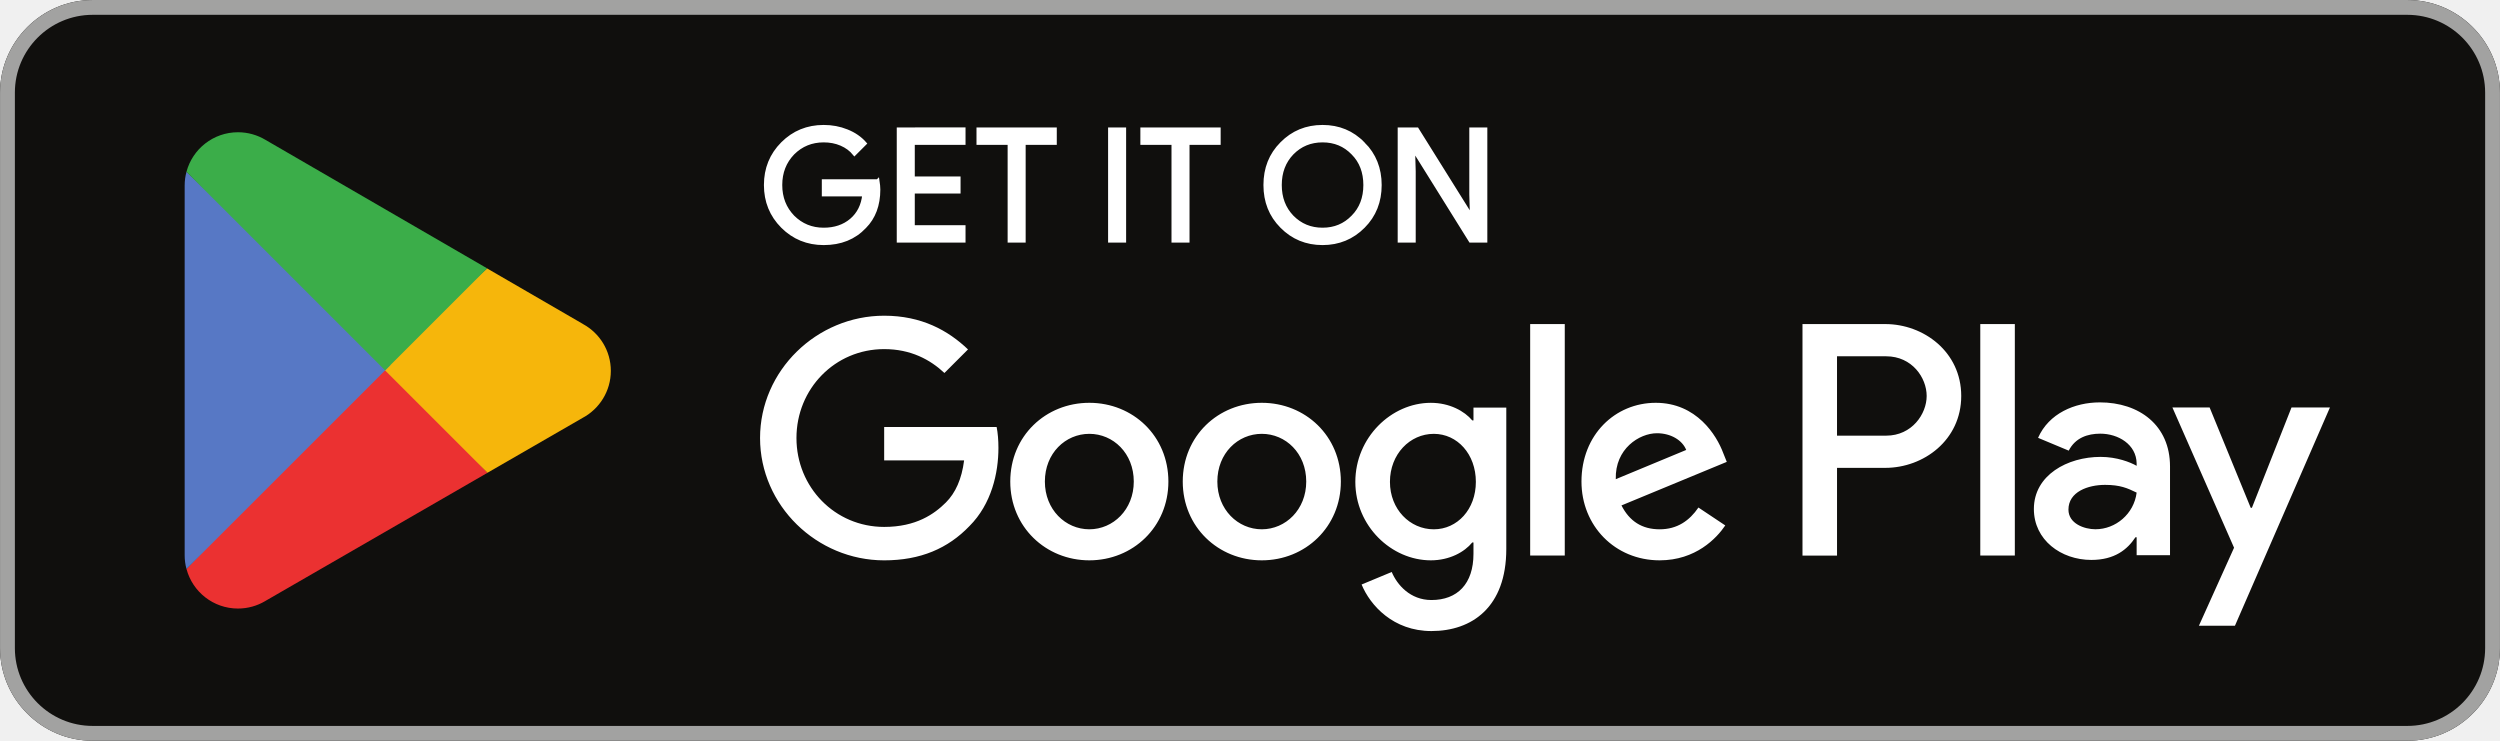
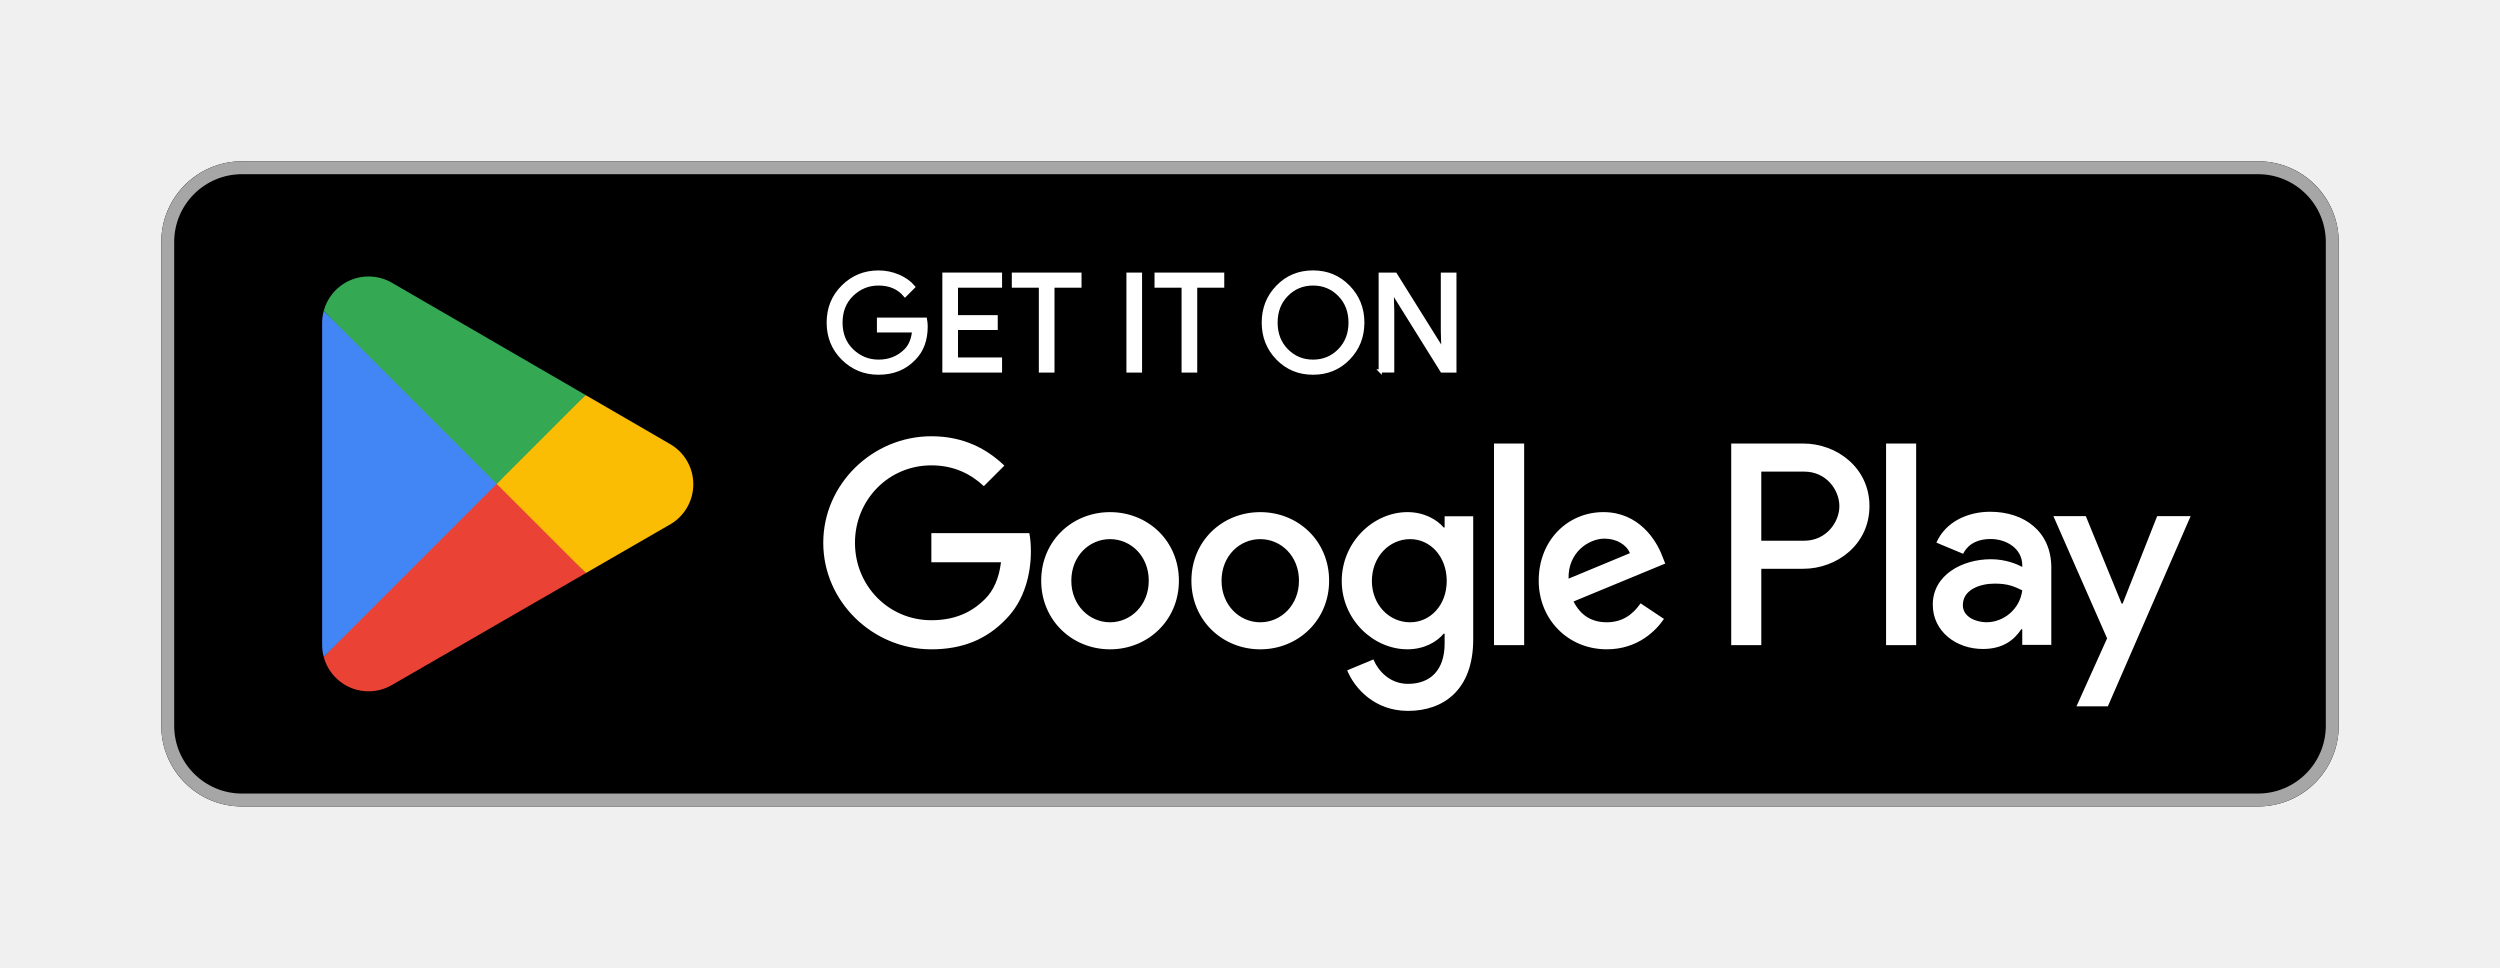
- <svg xmlns="http://www.w3.org/2000/svg" id="svg51" width="180" height="53.333" version="1.1" viewBox="0 0 180 53.333" xml:space="preserve">
-   <path id="path11" d="m173.33 53.333h-166.66c-3.667 0-6.667-3-6.667-6.667v-39.999c0-3.667 3-6.667 6.667-6.667h166.66c3.667 0 6.667 3 6.667 6.667v39.999c0 3.667-3 6.667-6.667 6.667" fill="#100f0d" stroke-width=".133" />
-   <path id="path13" d="m173.33 1e-3h-166.66c-3.667 0-6.667 3-6.667 6.667v39.999c0 3.667 3 6.667 6.667 6.667h166.66c3.667 0 6.667-3 6.667-6.667v-39.999c0-3.667-3-6.667-6.667-6.667zm0 1.066c3.088 0 5.6 2.513 5.6 5.6v39.999c0 3.088-2.512 5.6-5.6 5.6h-166.66c-3.088 0-5.599-2.513-5.599-5.6v-39.999c0-3.088 2.511-5.6 5.599-5.6h166.66" fill="#a2a2a1" stroke-width=".133" />
-   <path id="path35" d="m142.58 40h2.488v-16.669h-2.488zm22.409-10.664-2.852 7.226h-0.085l-2.96-7.226h-2.68l4.44 10.1-2.532 5.619h2.595l6.841-15.718zm-14.11 8.771c-0.813 0-1.951-0.408-1.951-1.416 0-1.286 1.416-1.78 2.637-1.78 1.093 0 1.609 0.235 2.273 0.557-0.193 1.544-1.523 2.638-2.96 2.638zm0.301-9.135c-1.801 0-3.667 0.794-4.439 2.552l2.208 0.922c0.472-0.922 1.351-1.222 2.273-1.222 1.287 0 2.595 0.771 2.616 2.144v0.171c-0.451-0.257-1.416-0.643-2.595-0.643-2.381 0-4.804 1.308-4.804 3.752 0 2.23 1.952 3.667 4.139 3.667 1.672 0 2.596-0.751 3.173-1.63h0.087v1.287h2.403v-6.391c0-2.959-2.211-4.61-5.061-4.61zm-15.376 2.394h-3.539v-5.713h3.539c1.86 0 2.916 1.54 2.916 2.857 0 1.292-1.056 2.857-2.916 2.857zm-0.064-8.034h-5.961v16.669h2.487v-6.315h3.475c2.757 0 5.468-1.996 5.468-5.176 0-3.18-2.711-5.177-5.468-5.177zm-32.507 14.778c-1.719 0-3.157-1.44-3.157-3.415 0-1.998 1.438-3.458 3.157-3.458 1.697 0 3.029 1.46 3.029 3.458 0 1.975-1.332 3.415-3.029 3.415zm2.857-7.84h-0.086c-0.558-0.666-1.633-1.267-2.985-1.267-2.836 0-5.435 2.492-5.435 5.692 0 3.179 2.599 5.649 5.435 5.649 1.353 0 2.427-0.602 2.985-1.288h0.086v0.816c0 2.17-1.16 3.33-3.029 3.33-1.524 0-2.47-1.095-2.857-2.019l-2.169 0.902c0.622 1.503 2.276 3.351 5.026 3.351 2.922 0 5.392-1.719 5.392-5.908v-10.181h-2.363zm4.082 9.73h2.491v-16.669h-2.491zm6.164-5.499c-0.064-2.191 1.698-3.308 2.965-3.308 0.989 0 1.825 0.494 2.106 1.203zm7.733-1.891c-0.472-1.267-1.911-3.608-4.854-3.608-2.922 0-5.349 2.298-5.349 5.671 0 3.179 2.406 5.671 5.628 5.671 2.599 0 4.103-1.589 4.726-2.513l-1.933-1.289c-0.645 0.945-1.525 1.568-2.793 1.568-1.267 0-2.169-0.58-2.748-1.719l7.582-3.136zm-60.409-1.868v2.406h5.756c-0.172 1.353-0.623 2.341-1.31 3.029-0.838 0.837-2.148 1.761-4.446 1.761-3.544 0-6.315-2.857-6.315-6.401s2.771-6.401 6.315-6.401c1.912 0 3.308 0.752 4.339 1.719l1.697-1.697c-1.44-1.375-3.351-2.427-6.036-2.427-4.855 0-8.936 3.952-8.936 8.807 0 4.854 4.081 8.807 8.936 8.807 2.62 0 4.597-0.859 6.143-2.47 1.59-1.59 2.084-3.823 2.084-5.628 0-0.558-0.043-1.073-0.129-1.503zm14.772 7.367c-1.719 0-3.201-1.418-3.201-3.437 0-2.041 1.482-3.436 3.201-3.436 1.718 0 3.2 1.396 3.2 3.436 0 2.019-1.482 3.437-3.2 3.437zm0-9.107c-3.137 0-5.693 2.384-5.693 5.671 0 3.265 2.556 5.671 5.693 5.671 3.136 0 5.692-2.406 5.692-5.671 0-3.287-2.556-5.671-5.692-5.671zm12.417 9.107c-1.718 0-3.2-1.418-3.2-3.437 0-2.041 1.483-3.436 3.2-3.436 1.719 0 3.2 1.396 3.2 3.436 0 2.019-1.482 3.437-3.2 3.437zm0-9.107c-3.136 0-5.691 2.384-5.691 5.671 0 3.265 2.556 5.671 5.691 5.671 3.137 0 5.693-2.406 5.693-5.671 0-3.287-2.556-5.671-5.693-5.671" fill="#fff" stroke-width=".133" />
-   <path id="path37" d="m27.622 25.899-14.194 15.066c5.34e-4 0.003 0.002 0.006 0.002 0.009 0.435 1.636 1.93 2.841 3.703 2.841 0.709 0 1.375-0.192 1.945-0.528l0.045-0.027 15.978-9.22-7.479-8.141" fill="#eb3131" stroke-width=".133" />
-   <path id="path39" d="m41.983 23.334-0.014-0.009-6.898-3.999-7.772 6.916 7.799 7.798 6.862-3.959c1.203-0.649 2.02-1.918 2.02-3.38 0-1.452-0.806-2.714-1.997-3.365" fill="#f6b60b" stroke-width=".133" />
-   <path id="path41" d="m13.426 12.37c-0.085 0.315-0.13 0.644-0.13 0.987v26.623c0 0.342 0.044 0.672 0.131 0.986l14.684-14.681-14.684-13.914" fill="#5778c5" stroke-width=".133" />
-   <path id="path43" d="m27.727 26.668 7.347-7.345-15.96-9.253c-0.58-0.347-1.257-0.548-1.982-0.548-1.773 0-3.27 1.207-3.705 2.845-5.34e-4 0.002-5.34e-4 0.003-5.34e-4 0.004l14.3 14.298" fill="#3bad49" stroke-width=".133" />
-   <path id="path33" d="m63.193 13.042h-3.889v0.963h2.915c-0.079 0.785-0.392 1.402-0.919 1.85-0.527 0.448-1.2 0.673-1.996 0.673-0.873 0-1.613-0.304-2.219-0.908-0.594-0.617-0.896-1.379-0.896-2.298 0-0.919 0.302-1.681 0.896-2.298 0.606-0.604 1.346-0.906 2.219-0.906 0.448 0 0.875 0.077 1.267 0.246 0.392 0.169 0.706 0.404 0.952 0.706l0.74-0.74c-0.335-0.381-0.76-0.673-1.288-0.885-0.527-0.213-1.077-0.315-1.671-0.315-1.165 0-2.152 0.404-2.958 1.21-0.806 0.808-1.21 1.804-1.21 2.981 0 1.177 0.404 2.175 1.21 2.981 0.806 0.806 1.794 1.21 2.958 1.21 1.223 0 2.198-0.392 2.948-1.188 0.66-0.662 0.998-1.558 0.998-2.679 0-0.19-0.023-0.392-0.056-0.604zm1.507-3.733v8.025h4.685v-0.985h-3.654v-2.546h3.296v-0.963h-3.296v-2.544h3.654v-0.988zm11.255 0.988v-0.988h-5.514v0.988h2.242v7.037h1.031v-7.037zm4.992-0.988h-1.031v8.025h1.031zm6.807 0.988v-0.988h-5.514v0.988h2.241v7.037h1.031v-7.037zm10.406 0.056c-0.796-0.819-1.771-1.223-2.935-1.223-1.167 0-2.142 0.404-2.937 1.21-0.796 0.796-1.187 1.794-1.187 2.981s0.392 2.185 1.187 2.981c0.796 0.806 1.771 1.21 2.937 1.21 1.154 0 2.139-0.404 2.935-1.21 0.796-0.796 1.187-1.794 1.187-2.981 0-1.177-0.392-2.173-1.187-2.969zm-5.133 0.671c0.594-0.604 1.323-0.906 2.198-0.906 0.873 0 1.602 0.302 2.185 0.906 0.594 0.594 0.885 1.369 0.885 2.298 0 0.931-0.292 1.704-0.885 2.298-0.583 0.604-1.312 0.908-2.185 0.908-0.875 0-1.604-0.304-2.198-0.908-0.581-0.606-0.873-1.367-0.873-2.298 0-0.929 0.292-1.692 0.873-2.298zm8.771 1.312-0.044-1.548h0.044l4.079 6.546h1.077v-8.025h-1.031v4.696l0.044 1.548h-0.044l-3.9-6.244h-1.256v8.025h1.031z" fill="#fff" stroke="#fff" stroke-miterlimit="10" stroke-width=".267" />
+ <svg xmlns="http://www.w3.org/2000/svg" id="artwork" version="1.1" viewBox="0 0 155 60">
+   <defs>
+     <style>
+       .st0 {
+         fill: #4285f4;
+       }
+ 
+       .st1 {
+         fill: #a6a6a6;
+       }
+ 
+       .st2 {
+         stroke: #fff;
+         stroke-miterlimit: 10;
+         stroke-width: .2px;
+       }
+ 
+       .st2, .st3, .st4 {
+         fill: #fff;
+       }
+ 
+       .st5 {
+         fill: #34a853;
+       }
+ 
+       .st6 {
+         fill: #fbbc04;
+       }
+ 
+       .st4 {
+         fill-opacity: 0;
+       }
+ 
+       .st7 {
+         fill: #ea4335;
+       }
+     </style>
+   </defs>
+   <rect class="st4" width="155" height="60" />
+   <rect x="10" y="10" width="135" height="40" rx="5" ry="5" />
+   <path class="st1" d="M140,10.8c2.316,0,4.2,1.884,4.2,4.2v30c0,2.316-1.884,4.2-4.2,4.2H15c-2.316,0-4.2-1.884-4.2-4.2V15c0-2.316,1.884-4.2,4.2-4.2h125M140,10H15c-2.75,0-5,2.25-5,5v30c0,2.75,2.25,5,5,5h125c2.75,0,5-2.25,5-5V15c0-2.75-2.25-5-5-5h0Z" />
+   <g>
+     <path class="st2" d="M57.418,20.243c0,.838-.248,1.505-.745,2.003-.564.592-1.3.888-2.204.888-.866,0-1.602-.3-2.208-.9-.606-.601-.909-1.345-.909-2.233s.303-1.633.909-2.233c.605-.601,1.342-.901,2.208-.901.43,0,.841.084,1.232.251.391.168.704.391.938.67l-.527.528c-.397-.475-.944-.712-1.643-.712-.632,0-1.178.222-1.639.666-.461.444-.691,1.021-.691,1.73s.23,1.286.691,1.73c.461.444,1.007.666,1.639.666.67,0,1.229-.223,1.676-.67.29-.291.458-.696.503-1.215h-2.179v-.721h2.907c.028.157.042.307.042.453Z" />
+     <path class="st2" d="M62.028,17.737h-2.732v1.902h2.464v.721h-2.464v1.902h2.732v.737h-3.503v-6h3.503v.737Z" />
+     <path class="st2" d="M65.279,23h-.771v-5.263h-1.676v-.737h4.123v.737h-1.676v5.263Z" />
+     <path class="st2" d="M69.938,23v-6h.77v6h-.77Z" />
+     <path class="st2" d="M74.128,23h-.771v-5.263h-1.676v-.737h4.123v.737h-1.676v5.263Z" />
+     <path class="st2" d="M83.609,22.225c-.59.607-1.323.909-2.2.909s-1.61-.303-2.199-.909c-.59-.606-.884-1.348-.884-2.225s.294-1.619.884-2.225c.589-.607,1.322-.91,2.199-.91.872,0,1.603.305,2.196.914.592.609.888,1.349.888,2.221,0,.877-.295,1.619-.884,2.225ZM79.779,21.722c.444.45.987.674,1.63.674s1.186-.225,1.63-.674c.444-.45.667-1.024.667-1.722s-.223-1.273-.667-1.722c-.443-.45-.987-.674-1.63-.674s-1.186.225-1.63.674c-.443.45-.666,1.024-.666,1.722s.223,1.273.666,1.722Z" />
+     <path class="st2" d="M85.575,23v-6h.939l2.916,4.667h.033l-.033-1.156v-3.511h.771v6h-.805l-3.051-4.894h-.033l.033,1.156v3.737h-.771Z" />
+   </g>
+   <path class="st3" d="M78.136,31.752c-2.352,0-4.269,1.788-4.269,4.253,0,2.449,1.917,4.253,4.269,4.253s4.269-1.804,4.269-4.253c0-2.465-1.917-4.253-4.269-4.253ZM78.136,38.582c-1.289,0-2.4-1.063-2.4-2.578,0-1.531,1.112-2.578,2.4-2.578s2.4,1.047,2.4,2.578c0,1.514-1.112,2.578-2.4,2.578ZM68.823,31.752c-2.352,0-4.269,1.788-4.269,4.253,0,2.449,1.917,4.253,4.269,4.253s4.269-1.804,4.269-4.253c0-2.465-1.917-4.253-4.269-4.253ZM68.823,38.582c-1.289,0-2.401-1.063-2.401-2.578,0-1.531,1.112-2.578,2.401-2.578s2.4,1.047,2.4,2.578c0,1.514-1.112,2.578-2.4,2.578ZM57.744,33.057v1.804h4.318c-.129,1.015-.467,1.756-.983,2.272-.628.628-1.611,1.321-3.335,1.321-2.658,0-4.736-2.143-4.736-4.801s2.078-4.801,4.736-4.801c1.434,0,2.481.564,3.254,1.289l1.273-1.273c-1.079-1.031-2.513-1.82-4.527-1.82-3.641,0-6.702,2.964-6.702,6.605s3.061,6.605,6.702,6.605c1.966,0,3.448-.644,4.608-1.853,1.192-1.192,1.563-2.868,1.563-4.221,0-.419-.032-.805-.097-1.128h-6.074ZM103.052,34.458c-.354-.95-1.434-2.707-3.641-2.707-2.191,0-4.011,1.724-4.011,4.253,0,2.384,1.804,4.253,4.221,4.253,1.949,0,3.077-1.192,3.544-1.885l-1.45-.967c-.483.709-1.144,1.176-2.094,1.176s-1.627-.435-2.062-1.289l5.687-2.352-.193-.483ZM97.252,35.876c-.048-1.643,1.273-2.481,2.223-2.481.741,0,1.369.37,1.579.902l-3.802,1.579ZM92.629,40h1.869v-12.502h-1.869v12.502ZM89.567,32.702h-.064c-.419-.499-1.224-.951-2.239-.951-2.127,0-4.076,1.869-4.076,4.269,0,2.384,1.949,4.237,4.076,4.237,1.015,0,1.82-.451,2.239-.967h.064v.612c0,1.627-.87,2.497-2.272,2.497-1.144,0-1.853-.822-2.143-1.514l-1.627.677c.467,1.128,1.708,2.513,3.77,2.513,2.191,0,4.044-1.289,4.044-4.43v-7.636h-1.772v.693ZM87.425,38.582c-1.289,0-2.368-1.079-2.368-2.562,0-1.498,1.079-2.594,2.368-2.594,1.273,0,2.272,1.096,2.272,2.594,0,1.482-.999,2.562-2.272,2.562ZM111.806,27.499h-4.471v12.501h1.866v-4.736h2.605c2.068,0,4.101-1.497,4.101-3.883s-2.033-3.882-4.101-3.882ZM111.854,33.524h-2.654v-4.285h2.654c1.395,0,2.187,1.155,2.187,2.143,0,.969-.792,2.143-2.187,2.143ZM123.386,31.729c-1.351,0-2.75.595-3.329,1.914l1.657.692c.354-.692,1.013-.917,1.705-.917.965,0,1.946.579,1.962,1.608v.129c-.338-.193-1.061-.483-1.946-.483-1.785,0-3.603.981-3.603,2.815,0,1.673,1.463,2.75,3.104,2.75,1.254,0,1.946-.563,2.38-1.222h.064v.965h1.801v-4.793c0-2.22-1.657-3.458-3.796-3.458ZM123.161,38.58c-.611,0-1.464-.305-1.464-1.061,0-.965,1.061-1.335,1.978-1.335.82,0,1.206.177,1.705.418-.145,1.158-1.142,1.978-2.219,1.978ZM133.743,32.002l-2.139,5.42h-.064l-2.219-5.42h-2.01l3.329,7.575-1.898,4.214h1.946l5.131-11.789h-2.075ZM116.936,40h1.866v-12.501h-1.866v12.501Z" />
+   <g>
+     <path class="st7" d="M30.717,29.424l-10.647,11.3s.001.005.002.007c.327,1.227,1.447,2.13,2.777,2.13.531,0,1.031-.144,1.459-.396l.034-.02,11.984-6.915-5.609-6.106Z" />
+     <path class="st6" d="M41.488,27.5l-.01-.007-5.174-3-5.829,5.187,5.849,5.848,5.146-2.969c.902-.487,1.515-1.438,1.515-2.535,0-1.09-.604-2.036-1.498-2.525Z" />
+     <path class="st0" d="M20.07,19.277c-.064.236-.098.484-.098.74v19.968c0,.256.033.504.098.739l11.013-11.011-11.013-10.436Z" />
+     <path class="st5" d="M30.796,30.001l5.51-5.509-11.97-6.94c-.435-.261-.943-.411-1.486-.411-1.33,0-2.452.905-2.779,2.134,0,0,0,.002,0,.003l10.726,10.724Z" />
+   </g>
</svg>
